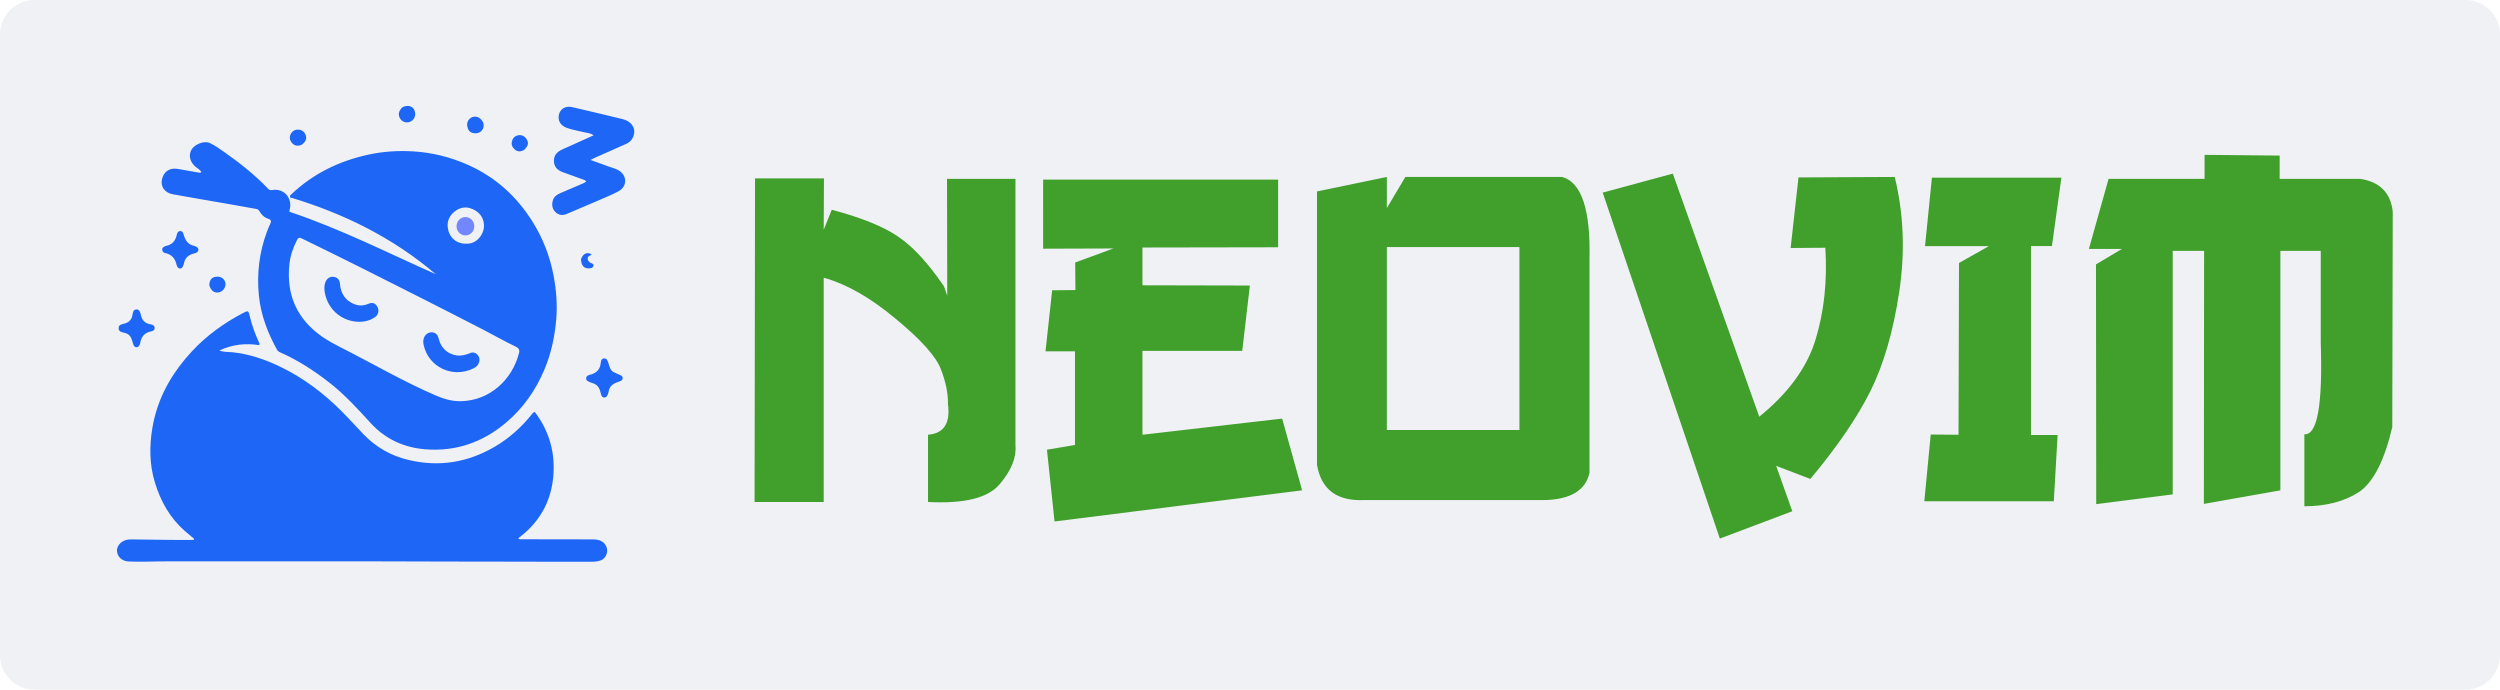
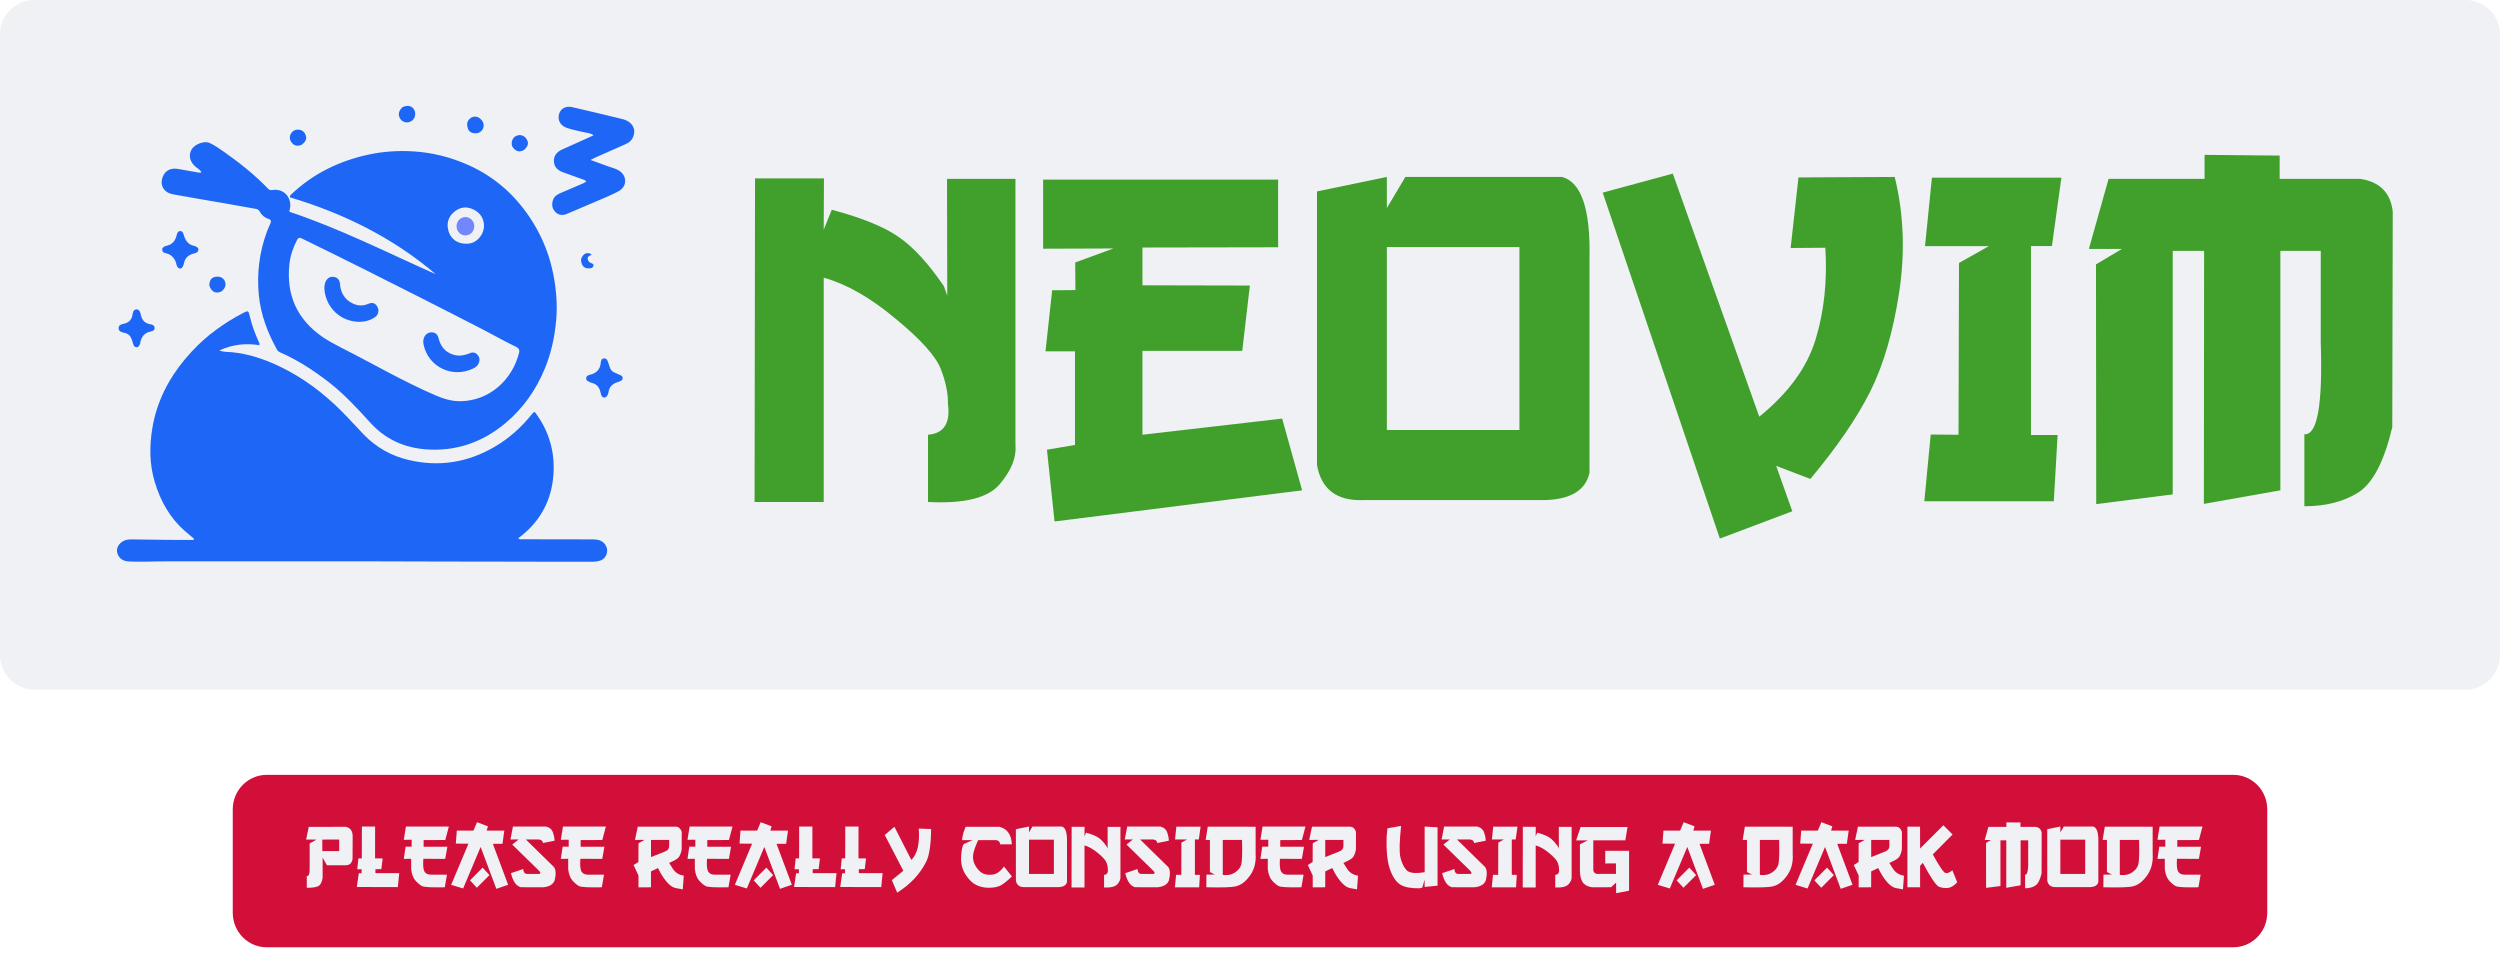
- <svg xmlns="http://www.w3.org/2000/svg" xml:space="preserve" width="145mm" height="40mm" viewBox="0 0 145 40">
+ <svg xmlns="http://www.w3.org/2000/svg" xml:space="preserve" width="145mm" height="56mm" viewBox="0 0 145 56">
  <rect width="145" height="40" rx="2" ry="2" style="fill:#eff1f5;fill-opacity:1;stroke:none;stroke-width:2.812;stroke-linecap:round;stroke-linejoin:round;stroke-dasharray:none" />
+   <rect width="118" height="10" x="13.5" y="44.942" rx="1.967" ry="2" style="fill:#d20f39;fill-opacity:1;stroke:none;stroke-width:1.269;stroke-linecap:round;stroke-linejoin:round;stroke-dasharray:none" />
  <g aria-label="NeoVIM" style="font-size:28.222px;font-family:gan;-inkscape-font-specification:gan;text-align:center;letter-spacing:.008px;text-anchor:middle;fill:#40a02b;stroke-linecap:square;stroke-linejoin:round">
    <path d="M43.293 10.346h3.997l-.014 2.977.468-1.158q2.632.703 3.887 1.585 1.267.868 2.618 2.852l.193.551-.014-6.78h3.969v15.462q.096 1.061-.924 2.26-1.006 1.185-4.147 1.02v-3.9q1.378-.11 1.157-1.778.014-.937-.413-2.025-.414-1.103-2.619-2.922-2.19-1.833-4.175-2.384v13.009h-4.01zM60.003 10.415h13.629v3.927l-7.869.014v2.191l6.23.014-.442 3.79h-5.788v4.864l8.103-.937 1.158 4.162-14.36 1.805-.44-4.162 1.626-.275v-5.43H60.14l.386-3.541 1.35-.014-.013-1.599 2.218-.813-4.079.014zM79.938 10.263v1.806l1.074-1.806h9.096q1.68.469 1.584 4.74V27.42q-.33 1.516-2.577 1.585H78.601q-2.343.096-2.715-2.04V11.104Zm0 4.066v10.61h7.69V14.33ZM96.523 10.07l5.016 14.098q2.522-2.04 3.266-4.479.745-2.439.565-5.32l-2.012.015.455-4.093 5.581-.028q.786 3.197.262 6.67-.524 3.459-1.681 5.774-1.158 2.301-3.473 5.071l-1.984-.758.937 2.632-4.203 1.585-6.794-20.064zM111.552 10.305h7.51l-.55 3.968h-1.214V25.23h1.544l-.22 3.845h-7.511l.372-3.873 1.612.014.028-9.963 1.736-.979h-3.707zM127.366 8.982l4.355.041v1.35h4.671q1.709.262 1.888 1.902l-.027 12.5q-.703 2.976-1.971 3.789-1.268.799-3.128.799v-4.176q1.13.097.95-5.333V14.55h-2.342v13.89l-4.437.786.014-14.676h-1.82v14.125l-4.437.565-.014-13.905 1.502-.895h-1.915l1.144-4.065h5.567z" style="font-family:&quot;Gang of Three&quot;;-inkscape-font-specification:&quot;Gang of Three&quot;" transform="translate(.499)" />
  </g>
  <g style="fill:#1e66f5;fill-opacity:1">
    <path d="M221.071 464.07c20.388-22.02 44.178-38.936 70.264-52.752 7.559-4.003 8-3.81 9.854 4.286 2.763 12.07 7.07 23.566 12.103 34.831.653 1.462 1.738 2.857 1.118 5.213-18.723-2.92-36.886-1.29-55.467 7.39 6.648 2.485 12.383 1.855 17.82 2.405 23.03 2.33 44.496 9.595 65.22 19.44 33.025 15.688 61.74 37.393 87.383 63.255 10.2 10.286 19.839 21.126 29.909 31.543 17.25 17.845 38.21 29.51 62.216 35.185 42.105 9.954 81.875 3.53 119.227-18.35 20.102-11.774 37.08-27.022 51.594-45.14.91-1.136 1.596-2.596 4.14-3.019 20.546 27.293 29.006 58.18 25.213 92.354-3.833 34.54-20.368 62.002-48.294 82.655 2.058 2.143 4 1.419 5.724 1.423 32.325.076 64.651.062 96.976.154 8.357.024 16.018 1.578 19.69 10.551 2.786 6.811-.73 15.584-7.532 18.373-3.913 1.604-8.044 2.053-12.245 2.05-34.992-.022-69.985.118-104.976-.095-30.131-.184-60.264.004-90.39-.134-131.63-.598-263.257-.055-394.885-.286-17.484-.03-34.959 1.001-52.455.158-8.79-.423-15.206-5.584-16.223-13.914-.824-6.751 4.853-13.87 12.635-15.888 3.106-.806 6.27-.818 9.435-.778 17.323.219 34.646.51 51.97.672 10.778.101 21.558.019 32.337.019l.35-1.67c-4.227-3.545-8.527-7.006-12.667-10.65-20.75-18.26-33.615-41.296-41.589-67.529-7.6-25.008-7.644-50.382-3.392-75.655 6.074-36.107 22.274-67.766 45.737-95.756 2.887-3.444 5.965-6.728 9.2-10.341z" style="fill:#1e66f5;fill-opacity:1" transform="translate(1.89 .96) scale(.04183)" />
    <path d="M324.97 298.158c1.671-4.05 3.123-7.776 4.808-11.394 1.448-3.11.695-5.212-2.528-6.197-5.77-1.762-9.833-5.526-12.651-10.672-1.2-2.19-2.987-2.882-5.215-3.274-14.087-2.477-28.158-5.047-42.248-7.51-24.237-4.236-48.51-8.267-72.714-12.688-10.964-2.002-17.02-10.339-15.205-19.817 2.212-11.544 10.559-17.348 22.19-15.354 9.502 1.629 18.993 3.324 28.483 5.027 1.315.236 2.583.595 4.123-.47-1.792-3.62-5.432-5.215-8.172-7.612-7.934-6.94-9.993-15.95-5.27-24.031 4.05-6.934 17.454-12.424 24.958-8.88 7.182 3.391 13.537 7.834 19.902 12.313 21.83 15.361 42.718 31.885 61.226 51.23 1.521 1.59 3.191 2.204 5.373 1.789 15.982-3.04 29.097 10.642 24.264 28.004-.13.467-.108.977-.212 2.033 69.892 23.334 135.63 56.646 202.87 86.57-59.498-50.766-128.051-84.405-201.958-106.524-.495-2.21.33-2.841 1.047-3.527 30.427-29.149 66.665-46.85 107.692-55.73 20.566-4.45 41.277-5.741 62.054-4.495 26.264 1.574 51.574 7.911 75.73 18.615 38.399 17.015 68.055 44.055 90.057 79.453 14.339 23.07 23.976 48.08 28.953 74.998 3.692 19.972 5.263 39.923 3.524 60.08-2.04 23.636-6.936 46.7-16.074 68.684-12.162 29.256-29.994 54.586-54.315 74.947-32.067 26.845-69.154 39.65-111.013 36.308-29.785-2.378-55.53-14.084-76.02-36.533-18.193-19.932-36.395-39.893-57.85-56.505-21.016-16.271-43.158-30.704-67.58-41.407-1.752-.768-3.219-1.76-4.143-3.427-13.054-23.525-22.59-48.28-25.273-75.24-3.013-30.263.445-59.798 11.188-88.764m77.164 146.176c8.173 5.478 16.769 10.218 25.543 14.647 43.688 22.053 85.976 46.859 131.012 66.278 11.206 4.832 22.706 8.28 34.748 8.086 39.771-.641 71.519-28.99 81.139-67.213.978-3.885-.604-6.494-4.023-8.117-15.498-7.358-30.362-15.93-45.592-23.795-28.261-14.596-56.624-28.994-84.986-43.393-55.386-28.119-110.874-56.032-166.75-83.17-3.359-1.632-4.884-.998-6.578 2.233-5.56 10.603-9.335 21.835-10.572 33.636-4.43 42.226 10.239 76.02 46.06 100.808m223.577-157.403c-1.272-9.915-7.222-16.315-15.964-20.107-8.853-3.84-17.312-2.317-24.803 3.695-6.845 5.495-10.263 13.038-9.339 21.543 1.455 13.382 11.43 24.698 29.538 22.697 11.822-1.306 22.315-14.273 20.568-27.828zm107.99-102.346c14.696-6.61 29.047-13.072 44.18-19.887-4.57-3.4-9.041-3.282-13.09-4.275-8.071-1.98-16.309-3.27-24.173-6.106-8.873-3.2-13.02-10.615-10.604-19.199 2.138-7.594 9.442-11.562 18.305-9.5 23.315 5.421 46.625 10.872 69.864 16.61 12.55 3.1 18.548 12.627 15.104 23.145-1.754 5.356-5.443 9.071-10.564 11.342-13.999 6.205-28.016 12.368-42.01 18.582-2.118.94-4.152 2.069-7.084 3.543 8.898 3.238 17.031 6.253 25.205 9.151 4.699 1.667 9.592 2.782 13.94 5.387 11.759 7.046 11.933 22.129-.13 28.734-8.44 4.621-17.431 8.26-26.28 12.1-15.268 6.624-30.605 13.09-45.937 19.564-5.6 2.365-10.998 1.616-15.332-2.55-4.573-4.397-5.502-9.98-3.765-16.136 1.527-5.416 5.618-8.137 10.249-10.191 9.435-4.186 18.971-8.142 28.471-12.18 2.586-1.099 5.278-1.995 7.605-4.113-1.24-1.847-3.27-2.257-5.012-2.902-8.895-3.296-17.806-6.551-26.774-9.64-7.196-2.478-12.397-6.743-12.989-14.74-.586-7.92 3.55-13.227 10.82-16.739zm71.498 308.255c3.5 1.608 6.685 3.03 9.878 4.431 1.782.783 3.21 1.852 3.122 4.035-.084 2.06-1.24 3.354-3.128 4.073-1.087.414-2.127.973-3.237 1.304-7.254 2.167-12.367 6.238-13.288 14.327-.165 1.442-.884 2.865-1.546 4.197-.941 1.894-2.372 3.196-4.712 3.019-2.186-.166-3.13-1.7-3.79-3.473a26.757 26.757 0 0 1-1.105-3.824c-1.424-6.797-5.159-11.395-12.137-13.009-.802-.185-1.576-.54-2.326-.896-2.526-1.2-5.636-2.047-5.335-5.694.271-3.29 3.094-4.06 5.69-4.745 8.192-2.156 13.428-6.852 14.415-15.714.318-2.863.706-6.576 4.509-6.863 4.245-.32 5.147 3.49 6.244 6.625 1.52 4.346 2.115 9.173 6.746 12.208zM224.717 318.097c2.746 1.31 5.614 2.34 5.095 5.693-.47 3.037-3.08 4.065-5.809 4.681-7.676 1.735-12.767 6.081-14.248 14.108-.208 1.129-.654 2.233-1.12 3.291-.827 1.88-1.86 3.631-4.302 3.52-2.12-.095-3.17-1.585-3.991-3.302-.215-.45-.508-.888-.602-1.364-1.83-9.204-6.932-15.132-16.448-16.982-1.987-.386-3.381-2.058-3.554-4.346-.181-2.402 1.332-3.608 3.199-4.559.59-.301 1.189-.682 1.824-.791 8.865-1.522 13.41-7.121 15.2-15.611.51-2.422 1.734-4.966 4.81-4.966 3.092-.001 3.992 2.472 4.725 4.973 2.268 7.735 5.938 14.154 15.22 15.655zm-75.699 135.637c-1.153 2.716-2.252 5.083-5.413 4.733-2.844-.315-3.516-2.737-4.285-4.936-.603-1.724-1.07-3.495-1.623-5.238-1.56-4.923-4.433-8.276-9.777-9.599-3.686-.912-8.665-1.41-8.663-6.69.002-5.048 4.842-5.375 8.35-6.357 5.862-1.64 9.399-4.925 10.713-11.08.708-3.317.847-8.3 5.473-8.495 4.858-.207 5.637 4.696 6.483 8.246 1.715 7.203 5.964 11.208 13.185 12.394 2.688.44 5.343 1.33 5.722 4.624.411 3.579-2.57 4.776-4.976 5.246-9.398 1.835-13.845 7.783-15.19 17.152zM512.914 125.6c7.785-3.463 14.24-1.486 16.713 4.794 2.543 6.455-.31 13.215-6.61 15.666-4.738 1.843-10.53-.018-13.187-4.237-3.467-5.503-2.548-10.83 3.084-16.224zm105.663 14.405c5.77 3.818 7.98 8.937 6.383 14.111-1.517 4.913-6.077 8.097-11.463 7.78-4.415-.258-8.139-1.85-9.824-6.357-1.822-4.87-1.65-9.741 2.11-13.493 3.389-3.38 7.793-4.262 12.794-2.041zm63.039 44.858c-4.79 2.772-9.169 2.929-13.19-.624-3.336-2.947-4.88-6.617-3.786-11.133 1.183-4.887 4.31-7.7 9.2-8.591 4.452-.811 9.181 1.71 11.518 6.083 2.73 5.11 1.817 8.85-3.742 14.265z" style="fill:#1e66f5;fill-opacity:1" transform="translate(1.89 .96) scale(.04183)" />
    <path d="M372.638 178.03c-5.416 1.978-9.95 1.17-13.303-3.14-2.976-3.828-3.618-8.223-1.078-12.564 2.516-4.3 6.569-6.035 11.41-5.391 4.946.658 7.984 3.823 9.332 8.505 1.31 4.548-.957 9.026-6.361 12.59zM245.01 372.626c.238-7.743 3.57-11.497 10.173-11.933 6.294-.415 10.888 2.825 12.14 8.562 1.072 4.922-2.475 11.01-7.375 12.66-7.013 2.358-12.264-.779-14.937-9.29zm515.413-36.128c2.83-7.935 8.285-10.432 14.385-6.926.115.838-.47 1.175-1.083 1.438-2.036.87-4.107 1.854-4.068 4.437.04 2.675 1.491 4.702 3.85 5.966 1.937 1.038 5.091 1.28 4.047 4.52-.968 3.003-3.948 3.21-6.644 3.235-6.544.06-10.254-4.3-10.487-12.67zm-323.133 57.25c8.845 6.576 17.882 9.077 28.273 4.567 5.793-2.514 9.764-.853 12.574 4.202 2.692 4.841 1.412 10.93-3.262 14.198-7.858 5.495-16.91 7.167-26.143 6.332-22.239-2.013-39.65-18.327-43.54-40.303-.839-4.745-1.005-9.628.735-14.292 2.01-5.386 6.396-8.187 11.541-7.534 5.3.673 8.376 4.18 8.849 10.33.679 8.83 3.915 16.392 10.973 22.5zm163.33 75.007c2.133-.698 3.927-1.157 5.574-1.928 4.484-2.1 8.296-.843 11.16 2.69 2.994 3.691 2.926 8.022.766 12.18-1.51 2.905-4.099 4.793-6.984 6.202-29.354 14.34-62.601-2.373-68.948-32.874-.68-3.271-.768-6.605.556-9.823 1.917-4.661 6.125-7.59 10.822-7.344 5.184.272 8.107 3.106 9.322 8.114 2.745 11.311 9.21 19.39 20.63 22.91 5.547 1.71 11.133 1.616 17.102-.127z" style="fill:#1e66f5;fill-opacity:1" transform="translate(1.89 .96) scale(.04183)" />
  </g>
  <ellipse cx="26.994" cy="13.122" rx=".515" ry=".533" style="fill:#7287fd;fill-opacity:1;stroke-width:.228" />
+   <g aria-label="PLEASE REALLY CONSIDER USING A DARK MODE" style="font-size:5.292px;font-family:&quot;Gang of Three&quot;;-inkscape-font-specification:&quot;Gang of Three&quot;;text-align:center;text-anchor:middle;fill:#eff1f5;stroke-width:.2;stroke-linecap:round;stroke-linejoin:round">
+     <path d="M20.049 47.956q.392.072.405.522l-.005 1.312q-.036.403-.426.396H18.96l-.248-.445v1.173q-.062.393-.266.489-.205.093-.652.087l-.002-.68q.186.045.168-.519V48.92l.403-.224-.607-.003.152-.736zm-1.357.739.003.666.979.003v-.67zM20.99 47.938h.766l-.002 1.847.44.005-.076.62-.343.003v.23l1.38-.003-.08.812-2.38-.006.116-.798h.163v-.23h-.254l.068-.63.196-.003zM23.544 47.94h2.489l-.207.78-1.256.006v.385h1.377l-.124.703-1.27-.003q-.04.558.066.739.109.178.36.18h.945l-.126.732q-1.14.026-1.323-.07-.181-.098-.38-.32-.197-.225-.248-.66v-.601l-.427.003.106-.708.35.002v-.403l-.456.003zM27.666 47.687l.635.24-.075.248h1.024l-.106.765-.558.003.886 2.374-.685.235-.91-2.428-1.015 2.408-.695-.212 1.003-2.388-.732-.002.057-.755h.967zm.328 2.635.395.435-.731.733-.398-.429zM29.75 47.94l1.918-.002q.313.077.403.348.093.272.093.476l-.677.134q0-.243-.457-.207h-.532l1.625 1.592q.18.233.046.783-.134.351-.664.398l-1.305-.003q-.227-.075-.359-.286-.132-.215-.204-.53l.708-.24q.029.294.238.284l.69.002q.157-.036-.052-.227l-1.512-1.478.373-.295h-.476ZM32.652 47.94h2.489l-.207.78-1.256.006v.385h1.377l-.124.703-1.27-.003q-.04.558.066.739.109.178.36.18h.945l-.126.732q-1.14.026-1.323-.07-.181-.098-.38-.32-.197-.225-.248-.66v-.601l-.427.003.106-.708.35.002v-.403l-.456.003zM36.99 47.945h2.228q.235.029.323.303l-.005 1.038q-.075.36-.217.484-.142.121-.507.281l.204.326q.228.356.644.41l-.06.796-.416-.077q-.405-.083-.858-.848l-.162-.31-.406.192-.003.922-.723.005v-.687l-.284-.607.279-.176.005-1.088.354-.196-.558.002zm.768.77v.995l.773-.305q.281-.103.281-.333v-.357zM39.998 47.94h2.488l-.206.78-1.256.006v.385h1.377l-.124.703-1.271-.003q-.039.558.067.739.109.178.36.18h.945l-.127.732q-1.14.026-1.323-.07-.18-.098-.38-.32-.196-.225-.247-.66v-.601l-.427.003.106-.708.349.002v-.403l-.455.003zM44.12 47.687l.635.24-.075.248h1.023l-.106.765-.558.003.887 2.374-.685.235-.91-2.428-1.015 2.408-.695-.212 1.002-2.388-.73-.002.056-.755h.966zm.328 2.635.395.435-.731.733-.398-.429zM46.352 47.938h.767l-.002 1.847.439.005-.075.62-.344.003v.23l1.38-.003-.08.812-2.38-.006.117-.798h.162v-.23h-.253l.067-.63.197-.003zM49.026 47.938h.768l-.003 1.847.44.005-.076.62-.343.003v.23l1.38-.003-.08.812-2.38-.006.116-.798h.163v-.23h-.254l.068-.63.196-.003zM51.876 47.953l.982 1.925q.269-.271.372-.723.106-.455.057-1.099l.718.029q-.013 1.37-.294 1.915-.28.542-.69.976-.409.432-.985.799l-.307-.729.664-.543-1.078-2.074zM57.958 47.953q.688.163.729 1.02h-.685q-.01-.27-.348-.245h-.92q-.285.615-.3.93-.013.316.163.595.178.276.385.395.209.116.573.08.365-.036.675-.47l.462.576q-.403.39-.653.522-.251.13-.665.134-.41.006-.751-.16-.341-.165-.626-.612-.284-.45-.253-1.023.031-.574.15-.737l.514-.23h-.615l.042-.245.059-.235.114-.295zM59.682 47.938v.338l.201-.338h1.706q.315.087.297.888v2.328q-.062.285-.483.298H59.43q-.44.018-.509-.383v-2.974zm0 .762v1.99h1.442V48.7ZM62.155 47.953h.749l-.003.558.088-.217q.494.132.729.297.237.163.49.535l.037.104-.003-1.272h.744v2.9q.018.198-.173.423-.188.222-.777.191v-.73q.258-.022.217-.334.002-.176-.078-.38-.077-.207-.49-.548-.412-.343-.784-.447v2.44h-.752zM65.38 47.94l1.916-.002q.313.077.403.348.093.272.093.476l-.677.134q0-.243-.457-.207h-.532l1.625 1.592q.181.233.047.783-.135.351-.664.398l-1.305-.003q-.228-.075-.36-.286-.131-.215-.204-.53l.708-.24q.029.294.238.284l.69.002q.158-.036-.052-.227l-1.511-1.478.372-.295h-.476zM68.227 47.945h1.408l-.104.745h-.227v2.054h.29l-.042.72h-1.408l.07-.726.302.003.005-1.868.326-.183h-.695zM70.05 47.948h2.28l.496.003v1.57q.03.396-.078.76-.106.362-.413.708-.305.344-.675.424-.366.08-1.692.049l.005-.734.491-.005-.29-.145v-1.863h-.247Zm.871.767v2.029q.393.054.677-.12.285-.175.38-.436.096-.263.06-1.473zM73.229 47.94h2.488l-.207.78-1.255.006v.385h1.377l-.124.703-1.272-.003q-.038.558.068.739.108.178.359.18h.946l-.127.732q-1.14.026-1.323-.07-.18-.098-.38-.32-.196-.225-.248-.66v-.601l-.426.003.106-.708.349.002v-.403l-.455.003zM76.097 47.945h2.227q.235.029.323.303l-.005 1.038q-.075.36-.217.484-.142.121-.507.281l.205.326q.227.356.643.41l-.06.796-.416-.077q-.405-.083-.857-.848l-.163-.31-.406.192-.002.922-.724.005v-.687l-.284-.607.279-.176.005-1.088.354-.196-.558.002zm.767.77v.995l.773-.305q.281-.103.281-.333v-.357zM81.264 47.904q-.147 1.36-.04 1.822.108.462.343.73.235.27 1.064.13l-.002-2.646.749.044v3.385l-.75.075v-.426l-.134.467-.162.036q-.726.013-1.099-.204-.369-.217-.61-.88-.24-.665-.196-1.918l.044-.478zM83.758 47.94l1.917-.002q.313.077.403.348.093.272.093.476l-.677.134q0-.243-.457-.207h-.532l1.625 1.592q.18.233.046.783-.134.351-.664.398l-1.305-.003q-.227-.075-.359-.286-.131-.215-.204-.53l.708-.24q.029.294.238.284l.69.002q.157-.036-.052-.227l-1.511-1.478.372-.295h-.476zM86.605 47.945h1.408l-.103.745h-.227v2.054h.29l-.042.72h-1.408l.07-.726.302.003.005-1.868.325-.183h-.695zM88.324 47.953h.749l-.003.558.088-.217q.494.132.729.297.237.163.49.535l.037.104-.003-1.272h.744v2.9q.018.198-.173.423-.188.222-.778.191v-.73q.259-.022.218-.334.002-.176-.078-.38-.078-.207-.49-.548-.412-.343-.784-.447v2.44h-.752zM91.677 47.966h2.721l-.13.775h-1.857v1.64q-.028.352.39.303h.925l-.002-.607-.62.003v-.734l1.382.002v2.111l-.003.202-.749.145v-.615l-.287.268-1.108.003q-.375-.054-.538-.284-.162-.233-.165-.667V48.97l.455-.228-.677.003zM97.651 47.687l.636.24-.075.248h1.023l-.106.765-.558.003.886 2.374-.685.235-.909-2.428-1.015 2.408-.696-.212 1.003-2.388-.731-.002.057-.755h.966zm.328 2.635.396.435-.732.733-.398-.429zM101.201 47.948h2.28l.495.003v1.57q.031.396-.077.76-.106.362-.414.708-.305.344-.674.424-.367.08-1.692.049l.005-.734.49-.005-.289-.145v-1.863h-.248zm.871.767v2.029q.393.054.677-.12.284-.175.38-.436.095-.263.06-1.473zM105.64 47.687l.636.24-.075.248h1.023l-.106.765-.558.003.886 2.374-.684.235-.91-2.428-1.015 2.408-.695-.212 1.002-2.388-.731-.002.057-.755h.966zm.328 2.635.396.435-.731.733-.398-.429zM107.762 47.945h2.227q.235.029.323.303l-.005 1.038q-.075.36-.217.484-.142.121-.507.281l.204.326q.228.356.644.41l-.06.796-.416-.077q-.405-.083-.857-.848l-.163-.31-.406.192-.003.922-.723.005v-.687l-.284-.607.279-.176.005-1.088.354-.196-.559.002zm.767.77v.995l.773-.305q.281-.103.281-.333v-.357zM112.715 47.865l.535.535-1.148 1.155q.58 1.052.742 1.083.165.03.393-.16l.281.695q-.281.302-.537.328-.253.028-.51-.065-.255-.093-.947-1.39l-.158.17v1.246h-.736v-3.517h.733l.003 1.269zM116.37 47.697l.817.008v.253h.876q.32.05.354.357l-.005 2.343q-.131.559-.37.711-.237.15-.586.15v-.783q.212.018.179-1v-.995h-.44v2.605l-.832.147.003-2.752h-.34v2.649l-.833.106-.003-2.607.282-.168h-.36l.215-.763h1.044zM119.5 47.938v.338l.201-.338h1.706q.315.087.297.888v2.328q-.062.285-.483.298h-1.972q-.439.018-.509-.383v-2.974zm0 .762v1.99h1.442V48.7ZM122.079 47.948h2.279l.496.003v1.57q.03.396-.078.76-.106.362-.413.708-.305.344-.675.424-.367.08-1.692.049l.005-.734.49-.005-.289-.145v-1.863h-.248zm.87.767v2.029q.393.054.677-.12.284-.175.38-.436.096-.263.06-1.473zM125.257 47.94h2.488l-.207.78-1.256.006v.385h1.378l-.124.703-1.272-.003q-.038.558.068.739.108.178.359.18h.945l-.126.732q-1.14.026-1.323-.07-.181-.098-.38-.32-.196-.225-.248-.66v-.601l-.426.003.106-.708.348.002v-.403l-.454.003z" />
+   </g>
</svg>
